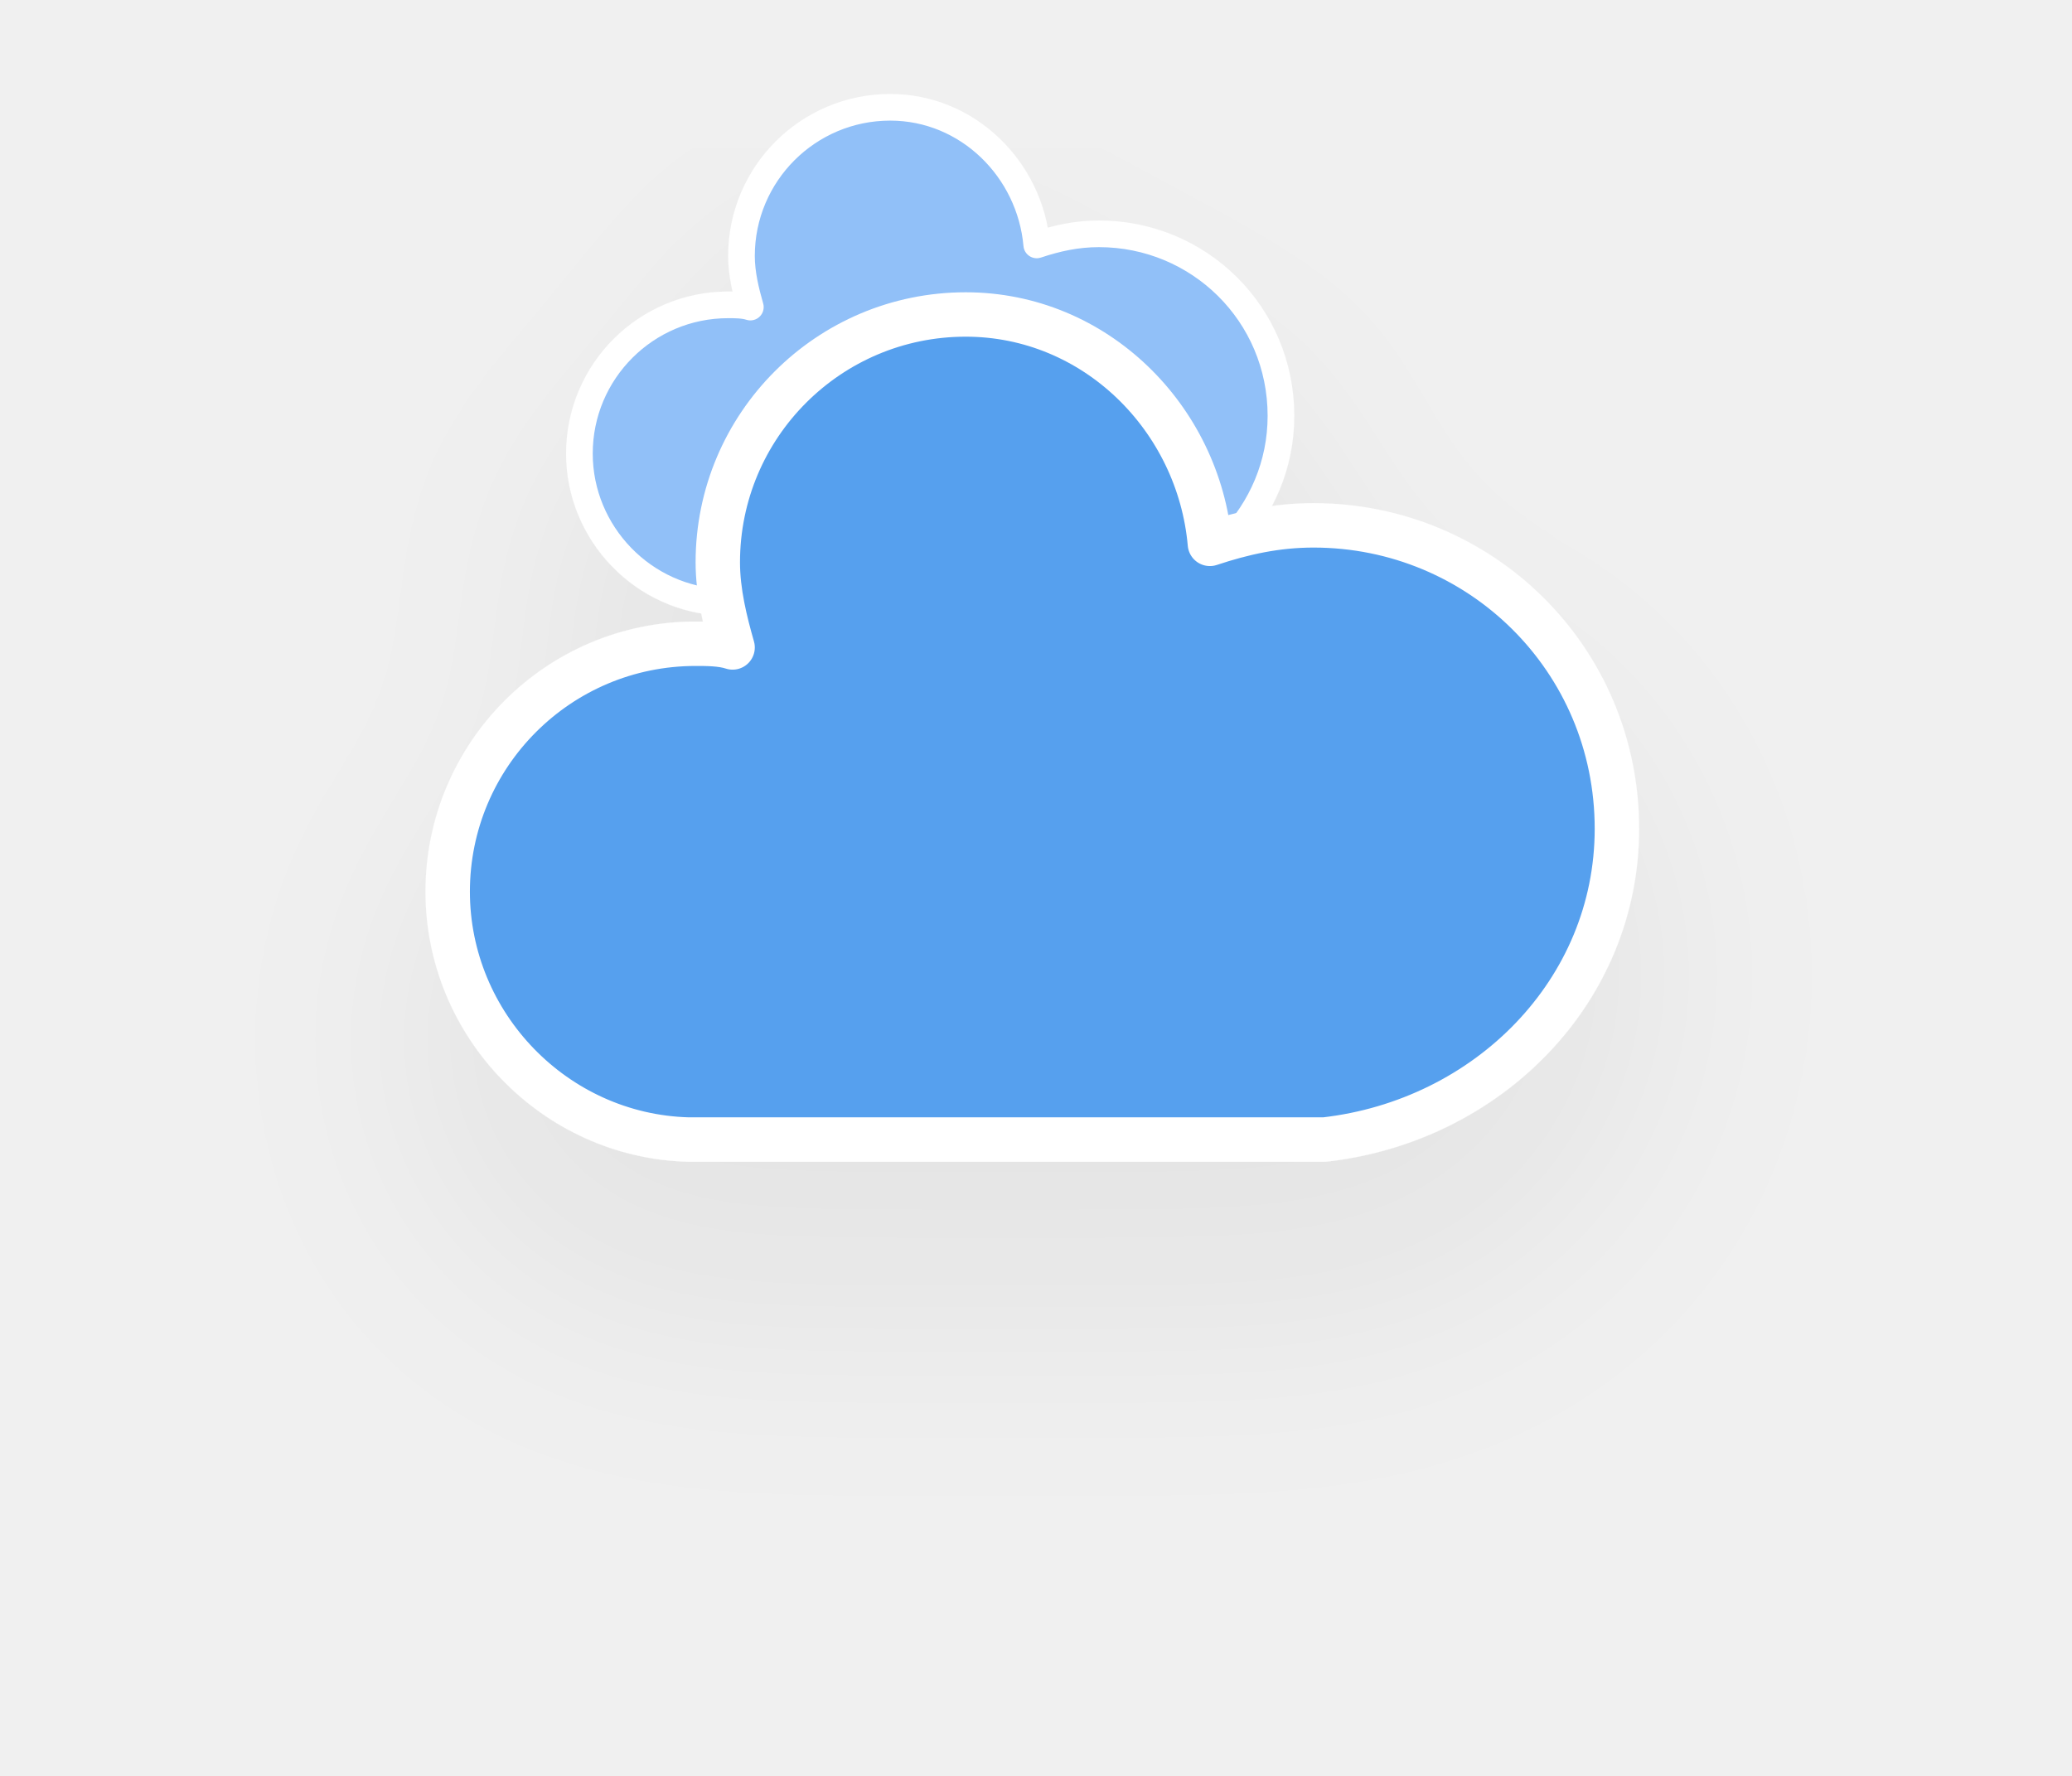
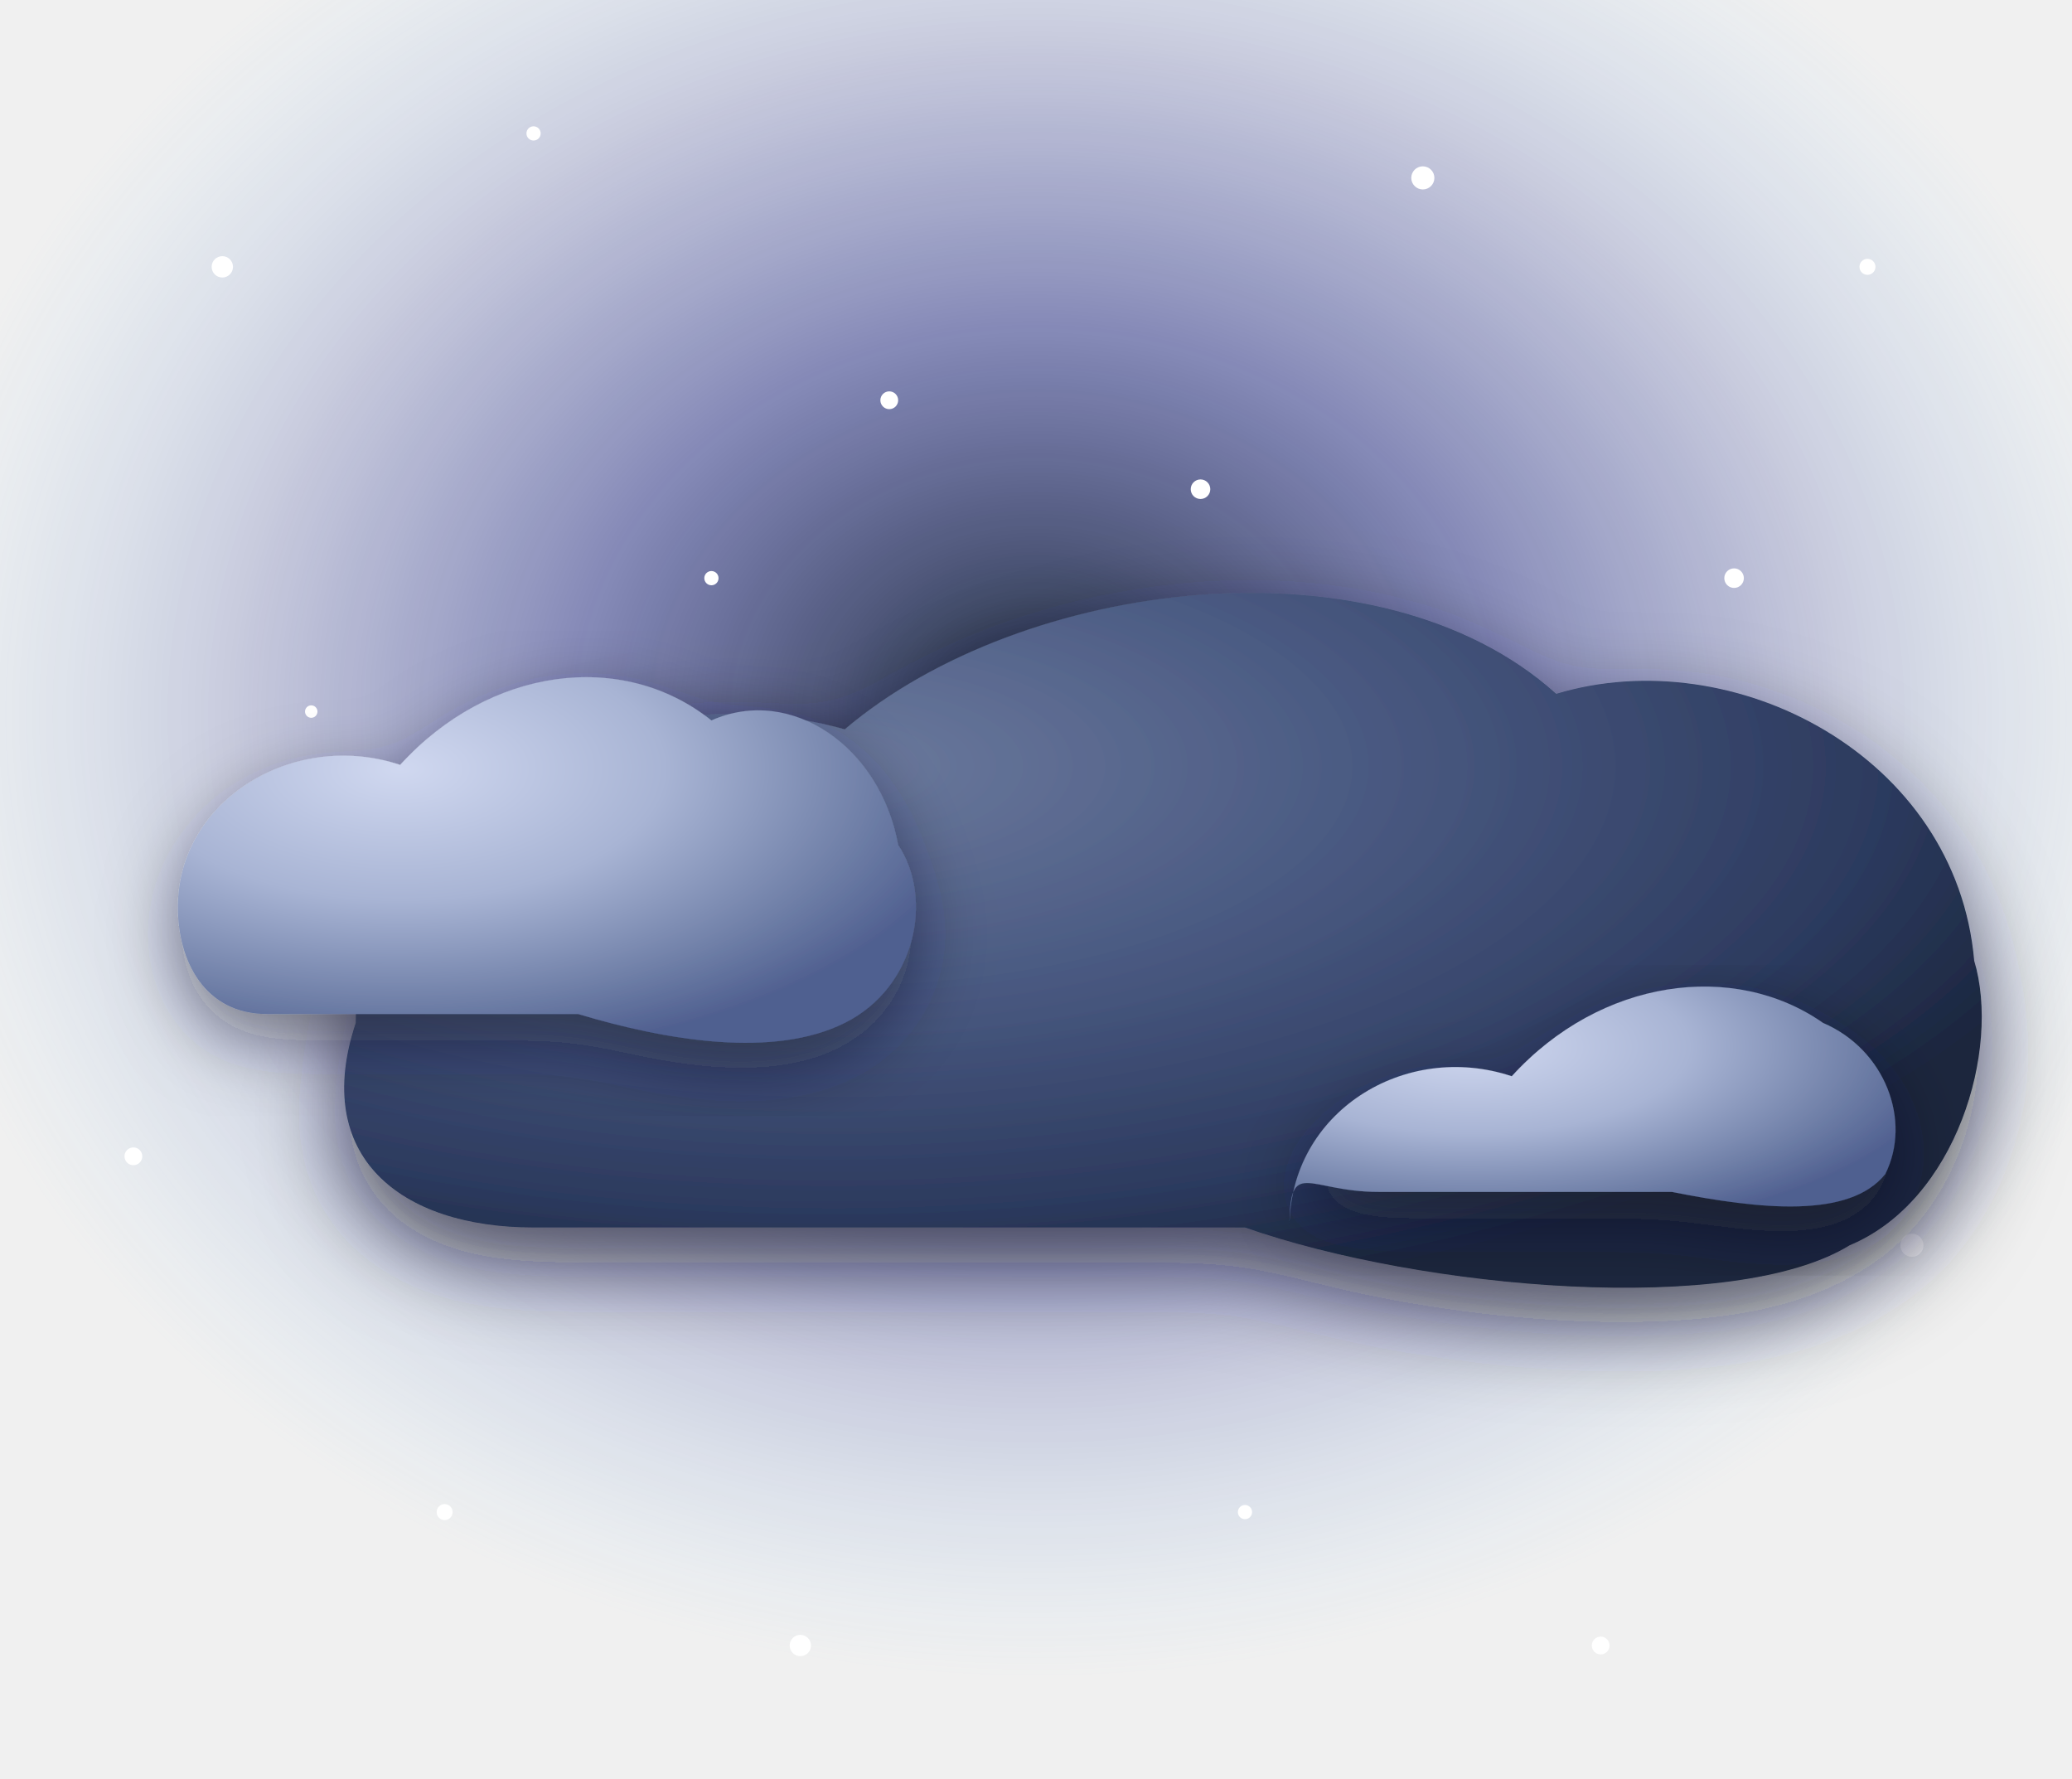
- <svg xmlns="http://www.w3.org/2000/svg" width="56" height="48" version="1.1">
+ <svg xmlns="http://www.w3.org/2000/svg" width="233" height="200" viewBox="0 0 233 200">
  <defs>
-     <filter id="blur" x="-.247" y="-.271" width="1.494" height="1.694">
-       <feGaussianBlur in="SourceAlpha" stdDeviation="3" />
-       <feOffset dx="0" dy="4" result="offsetblur" />
-       <feComponentTransfer>
-         <feFuncA slope="0.05" type="linear" />
-       </feComponentTransfer>
-       <feMerge>
-         <feMergeNode />
-         <feMergeNode in="SourceGraphic" />
-       </feMerge>
+     <radialGradient id="bgNight" cx="50%" cy="40%" r="55%">
+       <stop offset="0%" stop-color="#0D1B2A" stop-opacity="0.9" />
+       <stop offset="40%" stop-color="#1A237E" stop-opacity="0.5" />
+       <stop offset="70%" stop-color="#283593" stop-opacity="0.2" />
+       <stop offset="100%" stop-color="#64B5F6" stop-opacity="0" />
+     </radialGradient>
+     <radialGradient id="darkCloudNight" cx="30%" cy="25%" r="80%">
+       <stop offset="0%" stop-color="#6C7A9E" />
+       <stop offset="40%" stop-color="#4A5A82" />
+       <stop offset="80%" stop-color="#2C3A5E" />
+       <stop offset="100%" stop-color="#1A253C" />
+     </radialGradient>
+     <radialGradient id="lightCloudNight" cx="30%" cy="25%" r="80%">
+       <stop offset="0%" stop-color="#D0D8F0" />
+       <stop offset="45%" stop-color="#A8B4D4" />
+       <stop offset="80%" stop-color="#7080A8" />
+       <stop offset="100%" stop-color="#506090" />
+     </radialGradient>
+     <filter id="cloudShadowDarkNight" x="-20%" y="-20%" width="140%" height="140%">
+       <feDropShadow dx="0" dy="4" stdDeviation="5" flood-color="#0A1128" flood-opacity="0.7" />
    </filter>
-     <style type="text/css">
-       
-       /*
- ** CLOUDS
- */
-       @keyframes am-weather-cloud-1 {
-         0% {
-           -webkit-transform: translate(-5px, 0px);
-           -moz-transform: translate(-5px, 0px);
-           -ms-transform: translate(-5px, 0px);
-           transform: translate(-5px, 0px);
-         }
+     <filter id="cloudShadowLightNight" x="-20%" y="-20%" width="140%" height="140%">
+       <feDropShadow dx="0" dy="3" stdDeviation="4" flood-color="#0A1128" flood-opacity="0.5" />
+     </filter>
+   </defs>
+   <style>
+     .bgLayerNight { animation: bgPulseNight 8s ease-in-out infinite; }
+     .darkCloudNight { animation: darkCloudMoveNight 8s ease-in-out infinite; }
+     .lightCloudLeftNight { animation: lightCloudMove1Night 7s ease-in-out infinite; }
+     .lightCloudRightNight { animation: lightCloudMove2Night 6s ease-in-out infinite; }
+     .twinkleStar { animation: twinkle 3s ease-in-out infinite; }
+     .twinkleStarSlow { animation: twinkle 5s ease-in-out infinite; }

-         50% {
-           -webkit-transform: translate(10px, 0px);
-           -moz-transform: translate(10px, 0px);
-           -ms-transform: translate(10px, 0px);
-           transform: translate(10px, 0px);
-         }
- 
-         100% {
-           -webkit-transform: translate(-5px, 0px);
-           -moz-transform: translate(-5px, 0px);
-           -ms-transform: translate(-5px, 0px);
-           transform: translate(-5px, 0px);
-         }
-       }
- 
-       .am-weather-cloud-1 {
-         -webkit-animation-name: am-weather-cloud-1;
-         -moz-animation-name: am-weather-cloud-1;
-         animation-name: am-weather-cloud-1;
-         -webkit-animation-duration: 7s;
-         -moz-animation-duration: 7s;
-         animation-duration: 7s;
-         -webkit-animation-timing-function: linear;
-         -moz-animation-timing-function: linear;
-         animation-timing-function: linear;
-         -webkit-animation-iteration-count: infinite;
-         -moz-animation-iteration-count: infinite;
-         animation-iteration-count: infinite;
-       }
- 
-       @keyframes am-weather-cloud-2 {
-         0% {
-           -webkit-transform: translate(0px, 0px);
-           -moz-transform: translate(0px, 0px);
-           -ms-transform: translate(0px, 0px);
-           transform: translate(0px, 0px);
-         }
- 
-         50% {
-           -webkit-transform: translate(2px, 0px);
-           -moz-transform: translate(2px, 0px);
-           -ms-transform: translate(2px, 0px);
-           transform: translate(2px, 0px);
-         }
- 
-         100% {
-           -webkit-transform: translate(0px, 0px);
-           -moz-transform: translate(0px, 0px);
-           -ms-transform: translate(0px, 0px);
-           transform: translate(0px, 0px);
-         }
-       }
- 
-       .am-weather-cloud-2 {
-         -webkit-animation-name: am-weather-cloud-2;
-         -moz-animation-name: am-weather-cloud-2;
-         animation-name: am-weather-cloud-2;
-         -webkit-animation-duration: 3s;
-         -moz-animation-duration: 3s;
-         animation-duration: 3s;
-         -webkit-animation-timing-function: linear;
-         -moz-animation-timing-function: linear;
-         animation-timing-function: linear;
-         -webkit-animation-iteration-count: infinite;
-         -moz-animation-iteration-count: infinite;
-         animation-iteration-count: infinite;
-       }
-       
-     </style>
-   </defs>
-   <g id="cloudy" transform="translate(16,-2)" filter="url(#blur)">
-     <g class="am-weather-cloud-1" style="-moz-animation-duration:7s;-moz-animation-iteration-count:infinite;-moz-animation-name:am-weather-cloud-1;-moz-animation-timing-function:linear;-webkit-animation-duration:7s;-webkit-animation-iteration-count:infinite;-webkit-animation-name:am-weather-cloud-1;-webkit-animation-timing-function:linear">
-       <path transform="matrix(.6 0 0 .6 -10 -8)" d="m47.7 35.4c0-4.6-3.7-8.2-8.2-8.2-1 0-1.9 0.2-2.8 0.5-0.3-3.4-3.1-6.2-6.6-6.2-3.7 0-6.7 3-6.7 6.7 0 0.8 0.2 1.6 0.4 2.3-0.3-0.1-0.7-0.1-1-0.1-3.7 0-6.7 3-6.7 6.7 0 3.6 2.9 6.6 6.5 6.7h17.2c4.4-0.5 7.9-4 7.9-8.4z" fill="#91c0f8" stroke="#fff" stroke-linejoin="round" stroke-width="1.2" />
-     </g>
-     <g class="am-weather-cloud-2" style="-moz-animation-duration:3s;-moz-animation-iteration-count:infinite;-moz-animation-name:am-weather-cloud-2;-moz-animation-timing-function:linear;-webkit-animation-duration:3s;-webkit-animation-iteration-count:infinite;-webkit-animation-name:am-weather-cloud-2;-webkit-animation-timing-function:linear">
-       <path transform="translate(-20,-11)" d="m47.7 35.4c0-4.6-3.7-8.2-8.2-8.2-1 0-1.9 0.2-2.8 0.5-0.3-3.4-3.1-6.2-6.6-6.2-3.7 0-6.7 3-6.7 6.7 0 0.8 0.2 1.6 0.4 2.3-0.3-0.1-0.7-0.1-1-0.1-3.7 0-6.7 3-6.7 6.7 0 3.6 2.9 6.6 6.5 6.7h17.2c4.4-0.5 7.9-4 7.9-8.4z" fill="#57a0ee" stroke="#fff" stroke-linejoin="round" stroke-width="1.2" />
-     </g>
+     @keyframes bgPulseNight { 0%,100% { opacity: 0.85; } 50% { opacity: 1; } }
+     @keyframes darkCloudMoveNight { 0%,100% { transform: translateX(0) translateY(0); } 50% { transform: translateX(-5px) translateY(-3px); } }
+     @keyframes lightCloudMove1Night { 0%,100% { transform: translateX(0) translateY(0); } 50% { transform: translateX(-3px) translateY(-2px); } }
+     @keyframes lightCloudMove2Night { 0%,100% { transform: translateX(0) translateY(0); } 50% { transform: translateX(4px) translateY(-2px); } }
+     @keyframes twinkle { 0%,100% { opacity: 0.2; transform: scale(0.8); } 50% { opacity: 1; transform: scale(1.2); } }
+   </style>
+   <rect width="233" height="200" fill="url(#bgNight)" class="bgLayerNight" />
+   <g fill="#FFFFFF">
+     <circle cx="25" cy="30" r="1.2" class="twinkleStar" style="animation-delay: 0s" />
+     <circle cx="60" cy="15" r="0.8" class="twinkleStarSlow" style="animation-delay: 0.5s" />
+     <circle cx="100" cy="45" r="1" class="twinkleStar" style="animation-delay: 1.2s" />
+     <circle cx="160" cy="20" r="1.3" class="twinkleStar" style="animation-delay: 2s" />
+     <circle cx="210" cy="30" r="0.9" class="twinkleStarSlow" style="animation-delay: 0.8s" />
+     <circle cx="195" cy="65" r="1.1" class="twinkleStar" style="animation-delay: 1.5s" />
+     <circle cx="35" cy="80" r="0.7" class="twinkleStar" style="animation-delay: 2.5s" />
+     <circle cx="15" cy="130" r="1" class="twinkleStarSlow" style="animation-delay: 0.3s" />
+     <circle cx="50" cy="170" r="0.9" class="twinkleStar" style="animation-delay: 1.8s" />
+     <circle cx="90" cy="185" r="1.2" class="twinkleStar" style="animation-delay: 2.2s" />
+     <circle cx="140" cy="170" r="0.8" class="twinkleStarSlow" style="animation-delay: 0.6s" />
+     <circle cx="180" cy="185" r="1" class="twinkleStar" style="animation-delay: 1.1s" />
+     <circle cx="215" cy="140" r="1.3" class="twinkleStar" style="animation-delay: 2.8s" />
+     <circle cx="175" cy="105" r="0.9" class="twinkleStarSlow" style="animation-delay: 1.4s" />
+     <circle cx="55" cy="105" r="0.6" class="twinkleStar" style="animation-delay: 3s" />
+     <circle cx="135" cy="55" r="1.1" class="twinkleStar" style="animation-delay: 0.9s" />
+     <circle cx="80" cy="65" r="0.8" class="twinkleStarSlow" style="animation-delay: 1.7s" />
+     <circle cx="200" cy="95" r="0.7" class="twinkleStar" style="animation-delay: 2.3s" />
+   </g>
+   <g class="darkCloudNight" filter="url(#cloudShadowDarkNight)">
+     <path d="M 40,115 C 40,90 70,75 95,82 C 115,65 155,60 175,78 C 195,72 220,85 222,108 C 225,118 220,135 208,140 C 195,148 160,145 140,138 L 60,138 C 45,138 35,130 40,115 Z" fill="url(#darkCloudNight)" />
+   </g>
+   <g class="lightCloudLeftNight" filter="url(#cloudShadowLightNight)">
+     <path d="M 20,102 C 20,90 33,82 45,86 C 55,75 70,73 80,81 C 89,77 99,84 101,95 C 105,101 103,111 95,115 C 87,119 75,117 65,114 L 30,114 C 23,114 20,108 20,102 Z" fill="url(#lightCloudNight)" />
+   </g>
+   <g class="lightCloudRightNight" filter="url(#cloudShadowLightNight)">
+     <path d="M 145,138 C 145,125 158,117 170,121 C 180,110 195,108 205,115 C 212,118 215,126 212,132 C 208,137 198,136 188,134 L 155,134 C 147,134 145,130 145,138 Z" fill="url(#lightCloudNight)" />
  </g>
</svg>
